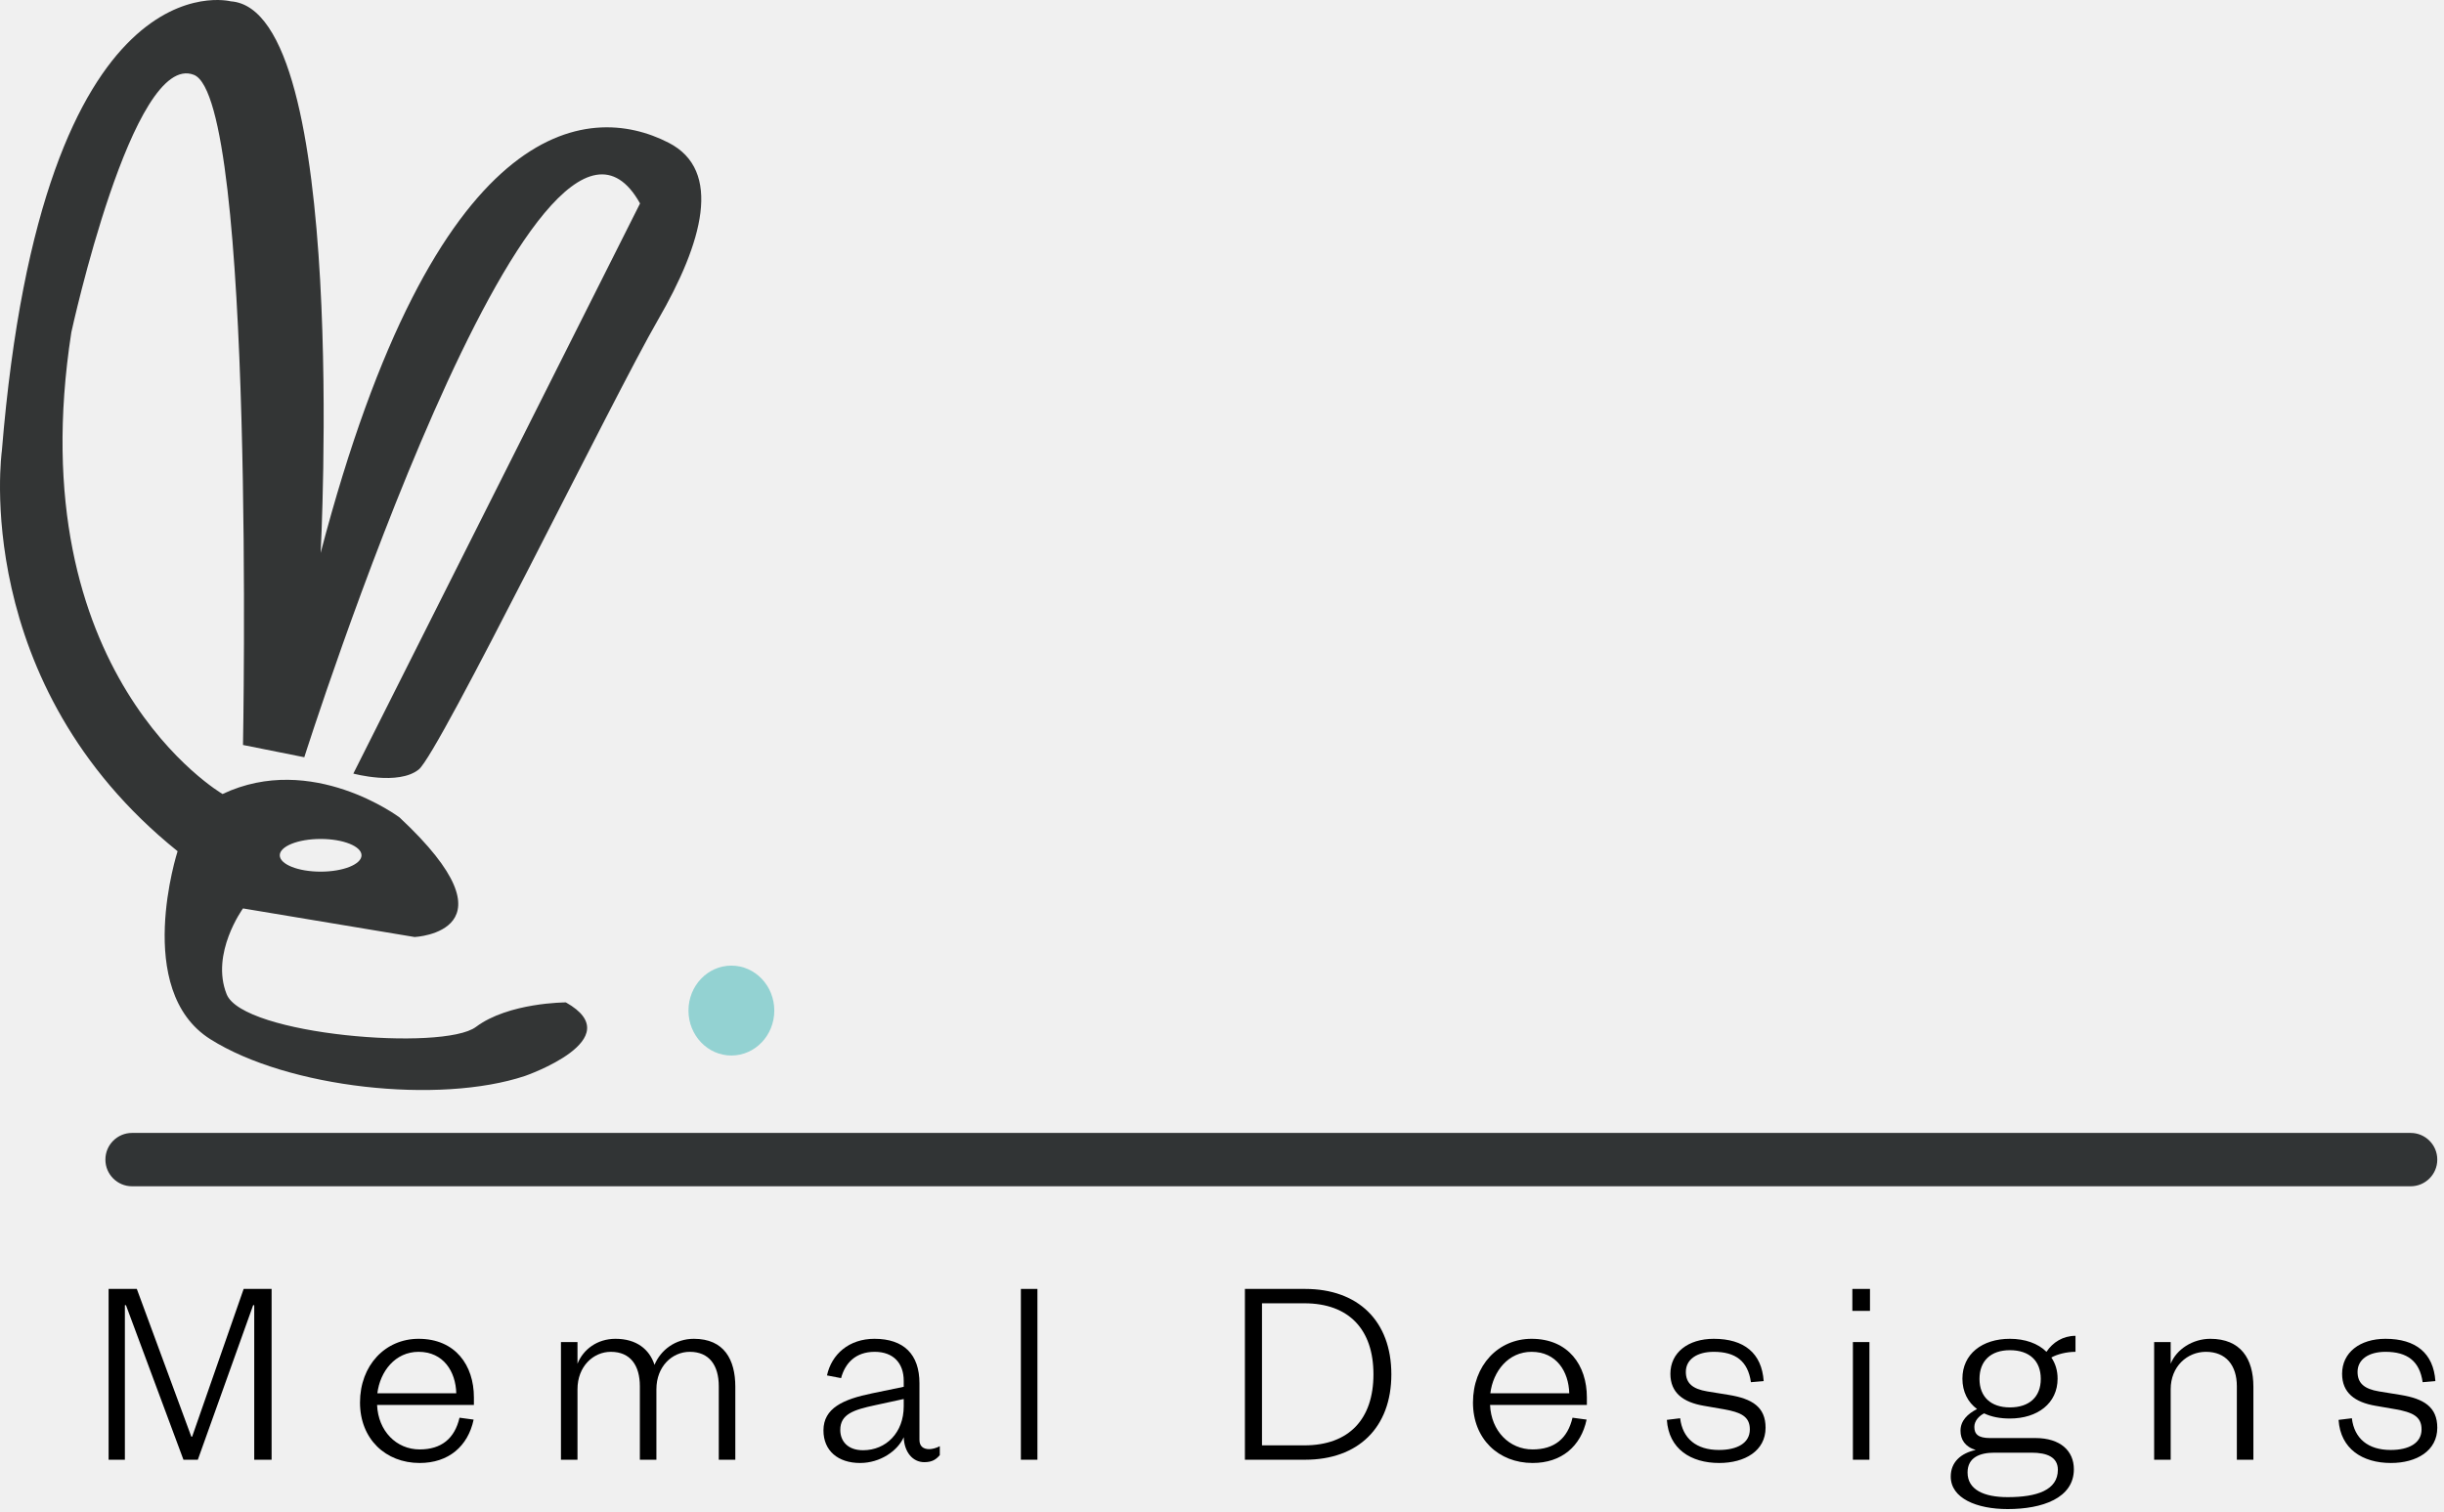
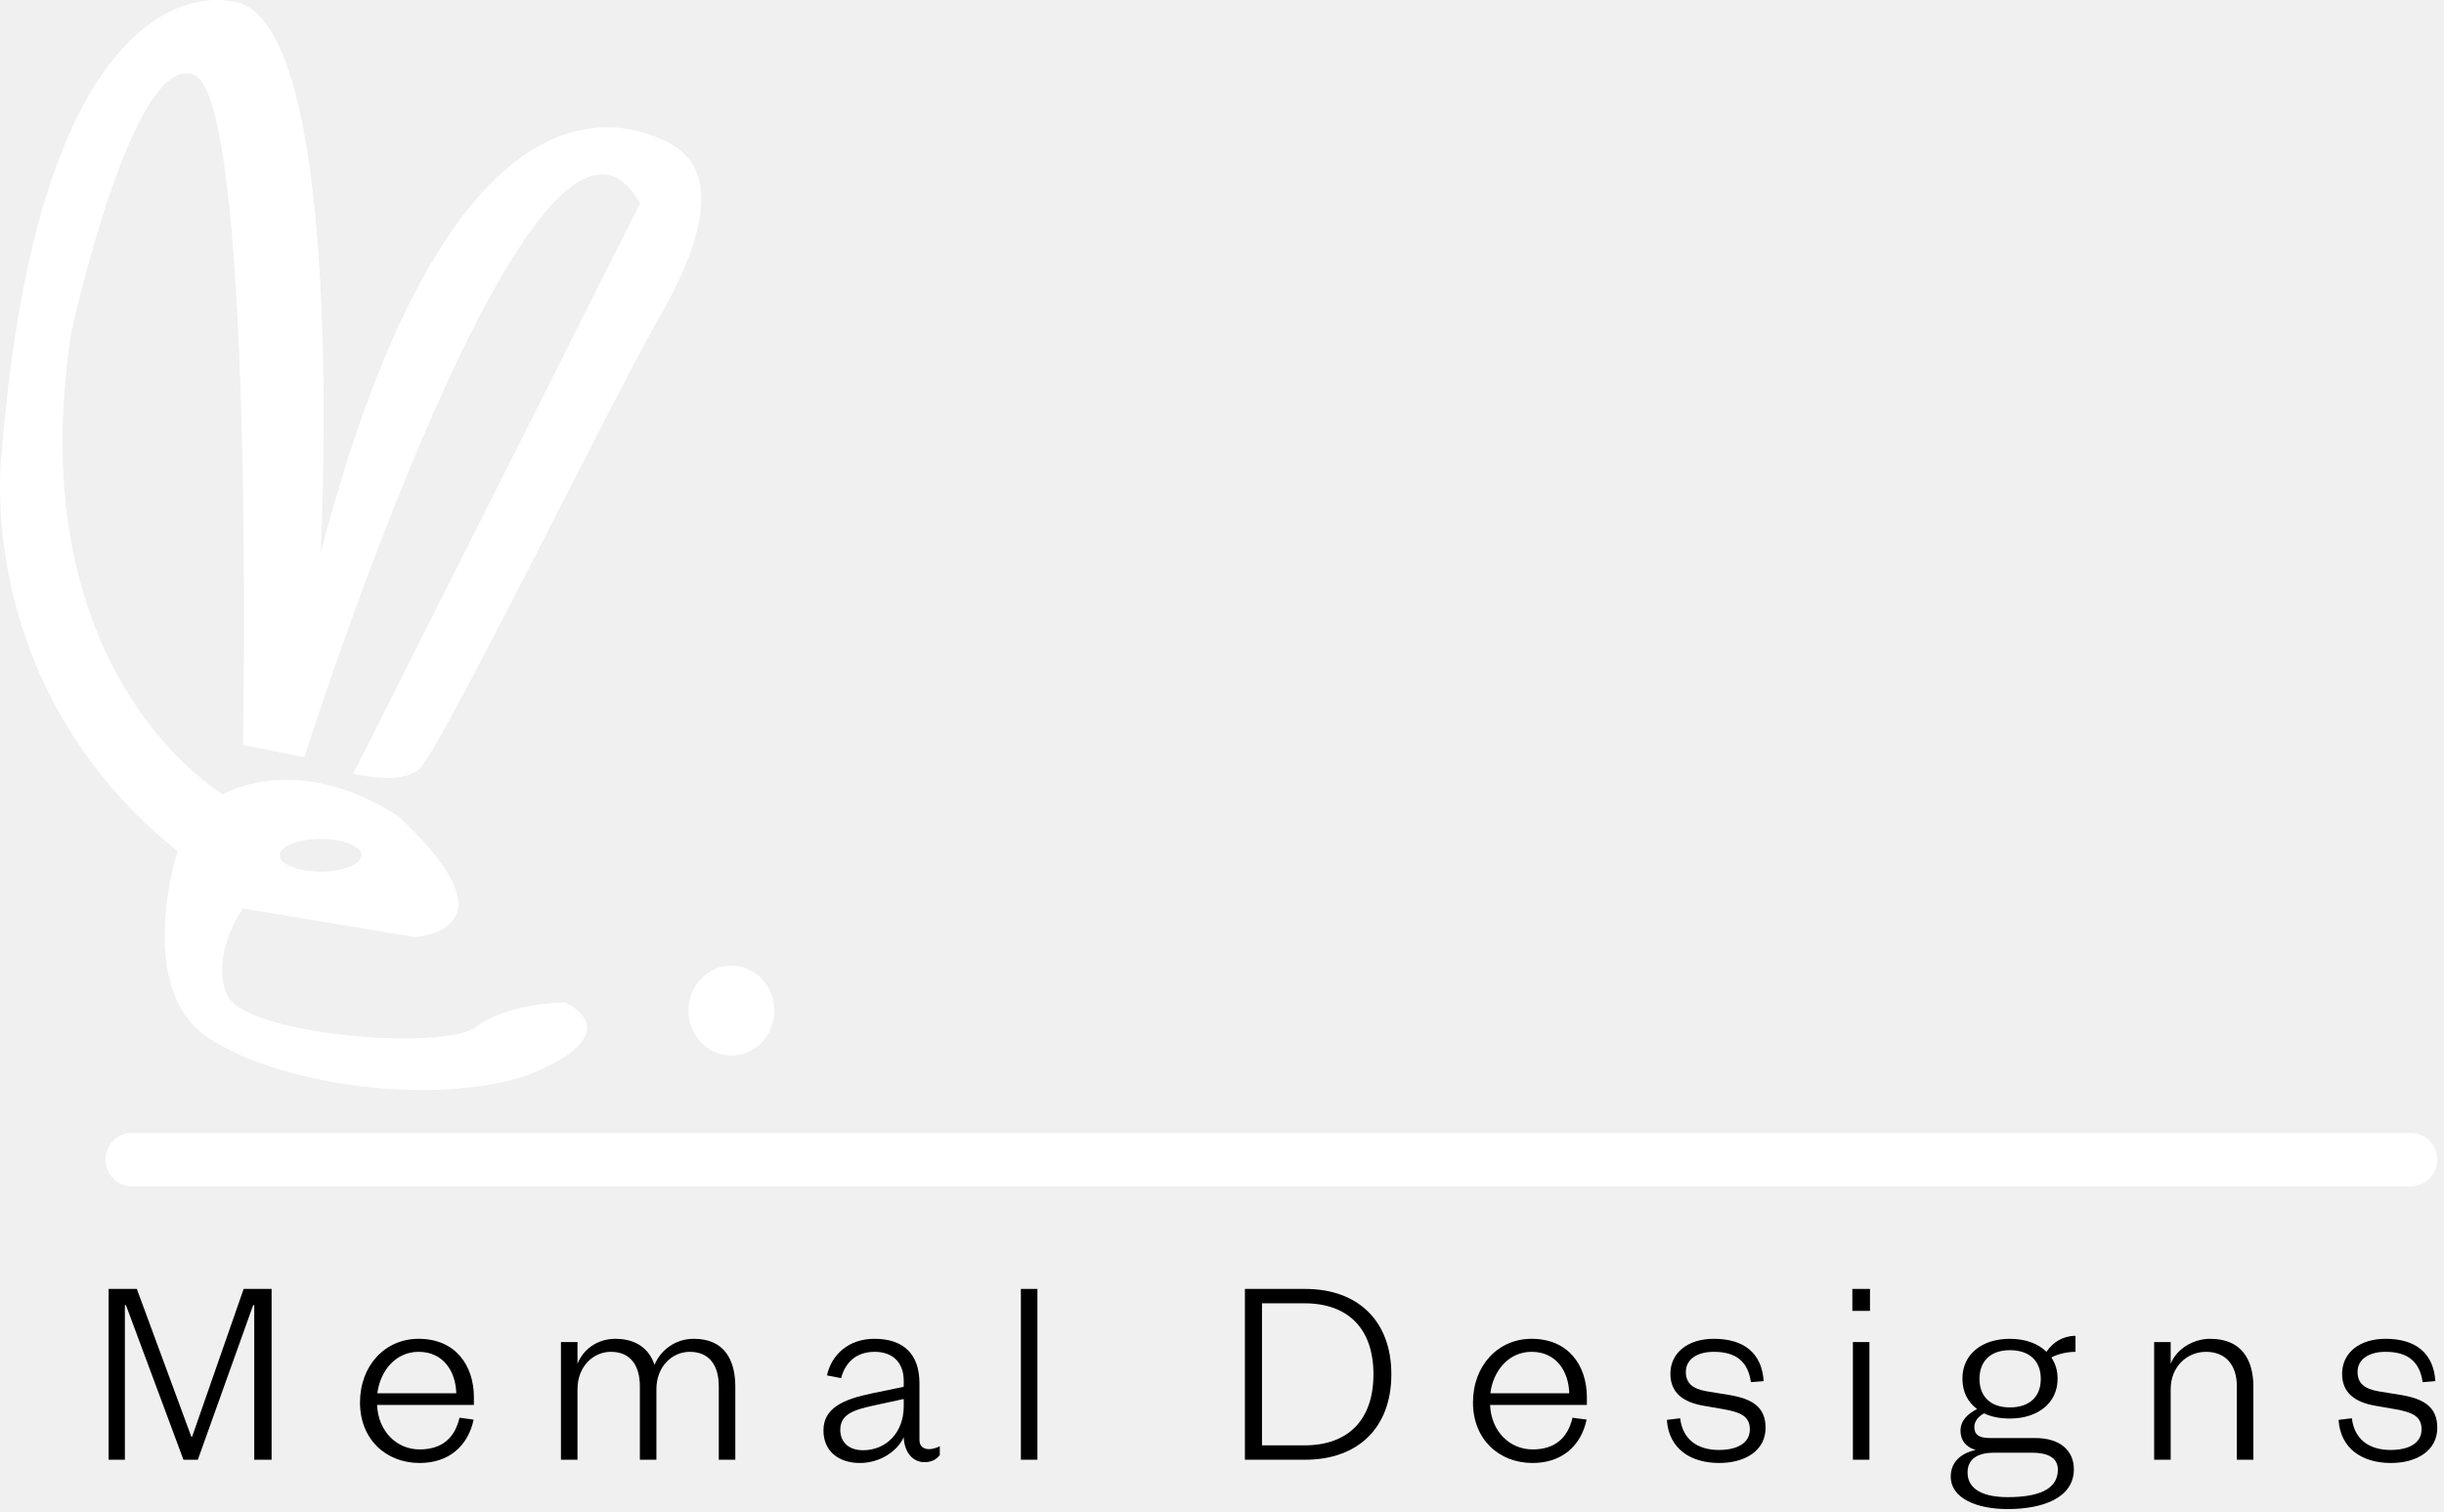
<svg xmlns="http://www.w3.org/2000/svg" width="100%" height="100%" viewBox="0 0 299 185" version="1.1" xml:space="preserve" style="fill-rule:evenodd;clip-rule:evenodd;stroke-linejoin:round;stroke-miterlimit:2;">
  <g transform="matrix(1,0,0,1,-440.272,-81.8379)">
    <g id="Final">
      <g>
        <g>
          <g transform="matrix(1,0,0,1,535,205.5)">
-             <path d="M0,0C0,3.038 -2.351,5.5 -5.25,5.5C-8.149,5.5 -10.5,3.038 -10.5,0C-10.5,-3.038 -8.149,-5.5 -5.25,-5.5C-2.351,-5.5 0,-3.038 0,0" style="fill:rgb(147,210,210);fill-rule:nonzero;" />
+             <path d="M0,0C0,3.038 -2.351,5.5 -5.25,5.5C-8.149,5.5 -10.5,3.038 -10.5,0C-10.5,-3.038 -8.149,-5.5 -5.25,-5.5C-2.351,-5.5 0,-3.038 0,0" style="fill:#fff;fill-rule:nonzero;" />
          </g>
          <g transform="matrix(1,0,0,1,735.199,220.473)">
-             <path d="M0,6.527L-278.781,6.527C-280.569,6.527 -282.031,5.065 -282.031,3.277L-282.031,3.25C-282.031,1.462 -280.569,0 -278.781,0L0,0C1.788,0 3.25,1.462 3.25,3.25L3.25,3.277C3.25,5.065 1.788,6.527 0,6.527" style="fill:rgb(49,52,53);fill-rule:nonzero;" />
+             <path d="M0,6.527L-278.781,6.527C-280.569,6.527 -282.031,5.065 -282.031,3.277L-282.031,3.25C-282.031,1.462 -280.569,0 -278.781,0L0,0C1.788,0 3.25,1.462 3.25,3.25L3.25,3.277C3.25,5.065 1.788,6.527 0,6.527" style="fill:#fff;fill-rule:nonzero;" />
          </g>
        </g>
        <g transform="matrix(1,0,0,1,479.5,108.5)">
-           <path d="M0,76C2.761,76 5,76.896 5,78C5,79.104 2.761,80 0,80C-2.761,80 -5,79.104 -5,78C-5,76.896 -2.761,76 0,76M12,67.5C14.5,65.5 35.764,21.992 41.264,12.492C46.764,2.992 49.189,-5.803 42.574,-9.195C32.636,-14.292 14,-12.5 0,41C0,41 3.5,-25.5 -11,-26.5C-11,-26.5 -34,-32.5 -39,28.5C-39,28.5 -43,57 -17.5,77.5C-17.5,77.5 -23,94.5 -13.5,100.5C-4,106.5 14.5,108.5 25,105C25,105 38,100.5 30,96C30,96 23,96 19,99C15,102 -9.5,100 -11.5,95C-13.5,90 -9.5,84.5 -9.5,84.5L11.5,88C11.5,88 24.654,87.369 9.654,73.369C9.654,73.369 -1.054,65.318 -12,70.5C-12,70.5 -37,56 -30.5,14C-30.5,14 -23,-20.5 -15.5,-17.5C-8,-14.5 -9.5,64.5 -9.5,64.5L-2,66C-2,66 26.586,-24.096 39.076,-1.766L4,68C4,68 9.5,69.5 12,67.5" style="fill:rgb(51,53,53);fill-rule:nonzero;" />
+           <path d="M0,76C2.761,76 5,76.896 5,78C5,79.104 2.761,80 0,80C-2.761,80 -5,79.104 -5,78C-5,76.896 -2.761,76 0,76M12,67.5C14.5,65.5 35.764,21.992 41.264,12.492C46.764,2.992 49.189,-5.803 42.574,-9.195C32.636,-14.292 14,-12.5 0,41C0,41 3.5,-25.5 -11,-26.5C-11,-26.5 -34,-32.5 -39,28.5C-39,28.5 -43,57 -17.5,77.5C-17.5,77.5 -23,94.5 -13.5,100.5C-4,106.5 14.5,108.5 25,105C25,105 38,100.5 30,96C30,96 23,96 19,99C15,102 -9.5,100 -11.5,95C-13.5,90 -9.5,84.5 -9.5,84.5L11.5,88C11.5,88 24.654,87.369 9.654,73.369C9.654,73.369 -1.054,65.318 -12,70.5C-12,70.5 -37,56 -30.5,14C-30.5,14 -23,-20.5 -15.5,-17.5C-8,-14.5 -9.5,64.5 -9.5,64.5L-2,66C-2,66 26.586,-24.096 39.076,-1.766L4,68C4,68 9.5,69.5 12,67.5" style="fill:#fff;fill-rule:nonzero;" />
        </g>
      </g>
      <g id="Grotesque-font" transform="matrix(0.921584,0,0,0.921584,-380.793,110.545)">
        <g transform="matrix(36,0,0,36,903.006,162.674)">
          <path d="M0.394,-0L0.598,-0.57L0.602,-0.57L0.602,-0L0.666,-0L0.666,-0.63L0.563,-0.63L0.373,-0.085L0.37,-0.085L0.169,-0.63L0.065,-0.63L0.065,-0L0.125,-0L0.125,-0.57L0.129,-0.57L0.341,-0L0.394,-0Z" style="fill-rule:nonzero;" />
        </g>
        <g transform="matrix(36,0,0,36,937.602,162.674)">
          <path d="M0.398,-0.155C0.38,-0.078 0.331,-0.038 0.251,-0.038C0.165,-0.038 0.098,-0.106 0.094,-0.202L0.451,-0.202L0.451,-0.23C0.451,-0.348 0.383,-0.446 0.247,-0.446C0.124,-0.446 0.031,-0.348 0.031,-0.211C0.031,-0.077 0.125,0.012 0.251,0.012C0.357,0.012 0.429,-0.049 0.45,-0.148L0.398,-0.155ZM0.095,-0.245C0.105,-0.326 0.161,-0.398 0.247,-0.398C0.339,-0.398 0.384,-0.325 0.386,-0.245L0.095,-0.245Z" style="fill-rule:nonzero;" />
        </g>
        <g transform="matrix(36,0,0,36,963.234,162.674)">
          <path d="M0.405,-0.35C0.386,-0.408 0.338,-0.446 0.261,-0.446C0.194,-0.446 0.142,-0.407 0.121,-0.354L0.121,-0.434L0.06,-0.434L0.06,-0L0.121,-0L0.121,-0.26C0.121,-0.344 0.179,-0.398 0.244,-0.398C0.316,-0.398 0.351,-0.348 0.351,-0.271L0.351,-0L0.412,-0L0.412,-0.26C0.412,-0.344 0.47,-0.398 0.535,-0.398C0.607,-0.398 0.642,-0.348 0.642,-0.271L0.642,-0L0.703,-0L0.703,-0.269C0.703,-0.369 0.662,-0.446 0.55,-0.446C0.482,-0.446 0.428,-0.405 0.405,-0.35Z" style="fill-rule:nonzero;" />
        </g>
        <g transform="matrix(36,0,0,36,998.802,162.674)">
          <path d="M0.336,-0.197C0.336,-0.1 0.271,-0.035 0.186,-0.035C0.129,-0.035 0.102,-0.069 0.102,-0.11C0.102,-0.168 0.151,-0.184 0.23,-0.201L0.336,-0.224L0.336,-0.197ZM0.394,-0.282C0.394,-0.389 0.336,-0.446 0.228,-0.446C0.134,-0.446 0.07,-0.389 0.053,-0.311L0.105,-0.301C0.12,-0.357 0.159,-0.398 0.229,-0.398C0.297,-0.398 0.336,-0.357 0.336,-0.291L0.336,-0.269L0.22,-0.245C0.112,-0.223 0.04,-0.19 0.04,-0.108C0.04,-0.033 0.094,0.012 0.175,0.012C0.249,0.012 0.313,-0.032 0.336,-0.083C0.338,-0.028 0.369,0.009 0.412,0.009C0.442,0.009 0.456,-0.002 0.469,-0.017L0.469,-0.05C0.457,-0.043 0.44,-0.039 0.43,-0.039C0.408,-0.039 0.394,-0.05 0.394,-0.073L0.394,-0.282Z" style="fill-rule:nonzero;" />
        </g>
        <g transform="matrix(36,0,0,36,1024.29,162.674)">
          <rect x="0.06" y="-0.63" width="0.061" height="0.63" style="fill-rule:nonzero;" />
        </g>
        <g transform="matrix(36,0,0,36,1053.85,162.674)">
          <path d="M0.128,-0.053L0.128,-0.577L0.284,-0.577C0.45,-0.577 0.539,-0.479 0.539,-0.315C0.539,-0.151 0.45,-0.053 0.284,-0.053L0.128,-0.053ZM0.065,-0L0.287,-0C0.482,-0 0.605,-0.118 0.605,-0.315C0.605,-0.512 0.482,-0.63 0.287,-0.63L0.065,-0.63L0.065,-0Z" style="fill-rule:nonzero;" />
        </g>
        <g transform="matrix(36,0,0,36,1085.35,162.674)">
          <path d="M0.398,-0.155C0.38,-0.078 0.331,-0.038 0.251,-0.038C0.165,-0.038 0.098,-0.106 0.094,-0.202L0.451,-0.202L0.451,-0.23C0.451,-0.348 0.383,-0.446 0.247,-0.446C0.124,-0.446 0.031,-0.348 0.031,-0.211C0.031,-0.077 0.125,0.012 0.251,0.012C0.357,0.012 0.429,-0.049 0.45,-0.148L0.398,-0.155ZM0.095,-0.245C0.105,-0.326 0.161,-0.398 0.247,-0.398C0.339,-0.398 0.384,-0.325 0.386,-0.245L0.095,-0.245Z" style="fill-rule:nonzero;" />
        </g>
        <g transform="matrix(36,0,0,36,1111.16,162.674)">
          <path d="M0.029,-0.147C0.036,-0.04 0.117,0.012 0.222,0.012C0.317,0.012 0.393,-0.033 0.393,-0.118C0.393,-0.195 0.343,-0.225 0.258,-0.239L0.178,-0.252C0.124,-0.261 0.099,-0.282 0.099,-0.324C0.099,-0.37 0.14,-0.398 0.202,-0.398C0.282,-0.398 0.328,-0.364 0.339,-0.286L0.386,-0.29C0.379,-0.393 0.314,-0.446 0.202,-0.446C0.107,-0.446 0.042,-0.395 0.042,-0.317C0.042,-0.247 0.089,-0.212 0.165,-0.199L0.24,-0.186C0.301,-0.175 0.335,-0.16 0.335,-0.112C0.335,-0.061 0.288,-0.036 0.221,-0.036C0.138,-0.036 0.087,-0.078 0.078,-0.153L0.029,-0.147Z" style="fill-rule:nonzero;" />
        </g>
        <g transform="matrix(36,0,0,36,1134.74,162.674)">
          <path d="M0.06,-0.434L0.06,-0L0.121,-0L0.121,-0.434L0.06,-0.434ZM0.058,-0.549L0.123,-0.549L0.123,-0.63L0.058,-0.63L0.058,-0.549Z" style="fill-rule:nonzero;" />
        </g>
        <g transform="matrix(36,0,0,36,1149.53,162.674)">
          <path d="M0.404,-0.299C0.404,-0.329 0.396,-0.355 0.381,-0.377C0.402,-0.389 0.437,-0.398 0.47,-0.398L0.47,-0.457C0.424,-0.457 0.386,-0.433 0.363,-0.398C0.332,-0.429 0.284,-0.446 0.228,-0.446C0.126,-0.446 0.053,-0.39 0.053,-0.299C0.053,-0.251 0.073,-0.212 0.107,-0.187C0.072,-0.169 0.046,-0.144 0.046,-0.107C0.046,-0.075 0.062,-0.048 0.102,-0.036C0.047,-0.024 0.01,0.009 0.01,0.062C0.01,0.142 0.105,0.182 0.22,0.182C0.347,0.182 0.464,0.142 0.464,0.035C0.464,-0.032 0.415,-0.08 0.322,-0.08L0.154,-0.08C0.112,-0.08 0.097,-0.094 0.097,-0.121C0.097,-0.144 0.115,-0.162 0.133,-0.171C0.16,-0.158 0.192,-0.152 0.228,-0.152C0.33,-0.152 0.404,-0.208 0.404,-0.299ZM0.072,0.047C0.072,-0.009 0.118,-0.026 0.171,-0.026L0.308,-0.026C0.366,-0.026 0.405,-0.009 0.405,0.037C0.405,0.112 0.328,0.138 0.22,0.138C0.133,0.138 0.072,0.111 0.072,0.047ZM0.342,-0.298C0.342,-0.232 0.3,-0.193 0.228,-0.193C0.158,-0.193 0.116,-0.232 0.116,-0.298C0.116,-0.365 0.158,-0.404 0.228,-0.404C0.3,-0.404 0.342,-0.365 0.342,-0.298Z" style="fill-rule:nonzero;" />
        </g>
        <g transform="matrix(36,0,0,36,1174.73,162.674)">
          <path d="M0.121,-0.26C0.121,-0.344 0.182,-0.398 0.251,-0.398C0.325,-0.398 0.365,-0.348 0.365,-0.271L0.365,-0L0.426,-0L0.426,-0.269C0.426,-0.373 0.379,-0.446 0.267,-0.446C0.202,-0.446 0.142,-0.407 0.121,-0.354L0.121,-0.434L0.06,-0.434L0.06,-0L0.121,-0L0.121,-0.26Z" style="fill-rule:nonzero;" />
        </g>
        <g transform="matrix(36,0,0,36,1200.33,162.674)">
          <path d="M0.029,-0.147C0.036,-0.04 0.117,0.012 0.222,0.012C0.317,0.012 0.393,-0.033 0.393,-0.118C0.393,-0.195 0.343,-0.225 0.258,-0.239L0.178,-0.252C0.124,-0.261 0.099,-0.282 0.099,-0.324C0.099,-0.37 0.14,-0.398 0.202,-0.398C0.282,-0.398 0.328,-0.364 0.339,-0.286L0.386,-0.29C0.379,-0.393 0.314,-0.446 0.202,-0.446C0.107,-0.446 0.042,-0.395 0.042,-0.317C0.042,-0.247 0.089,-0.212 0.165,-0.199L0.24,-0.186C0.301,-0.175 0.335,-0.16 0.335,-0.112C0.335,-0.061 0.288,-0.036 0.221,-0.036C0.138,-0.036 0.087,-0.078 0.078,-0.153L0.029,-0.147Z" style="fill-rule:nonzero;" />
        </g>
      </g>
    </g>
  </g>
</svg>
